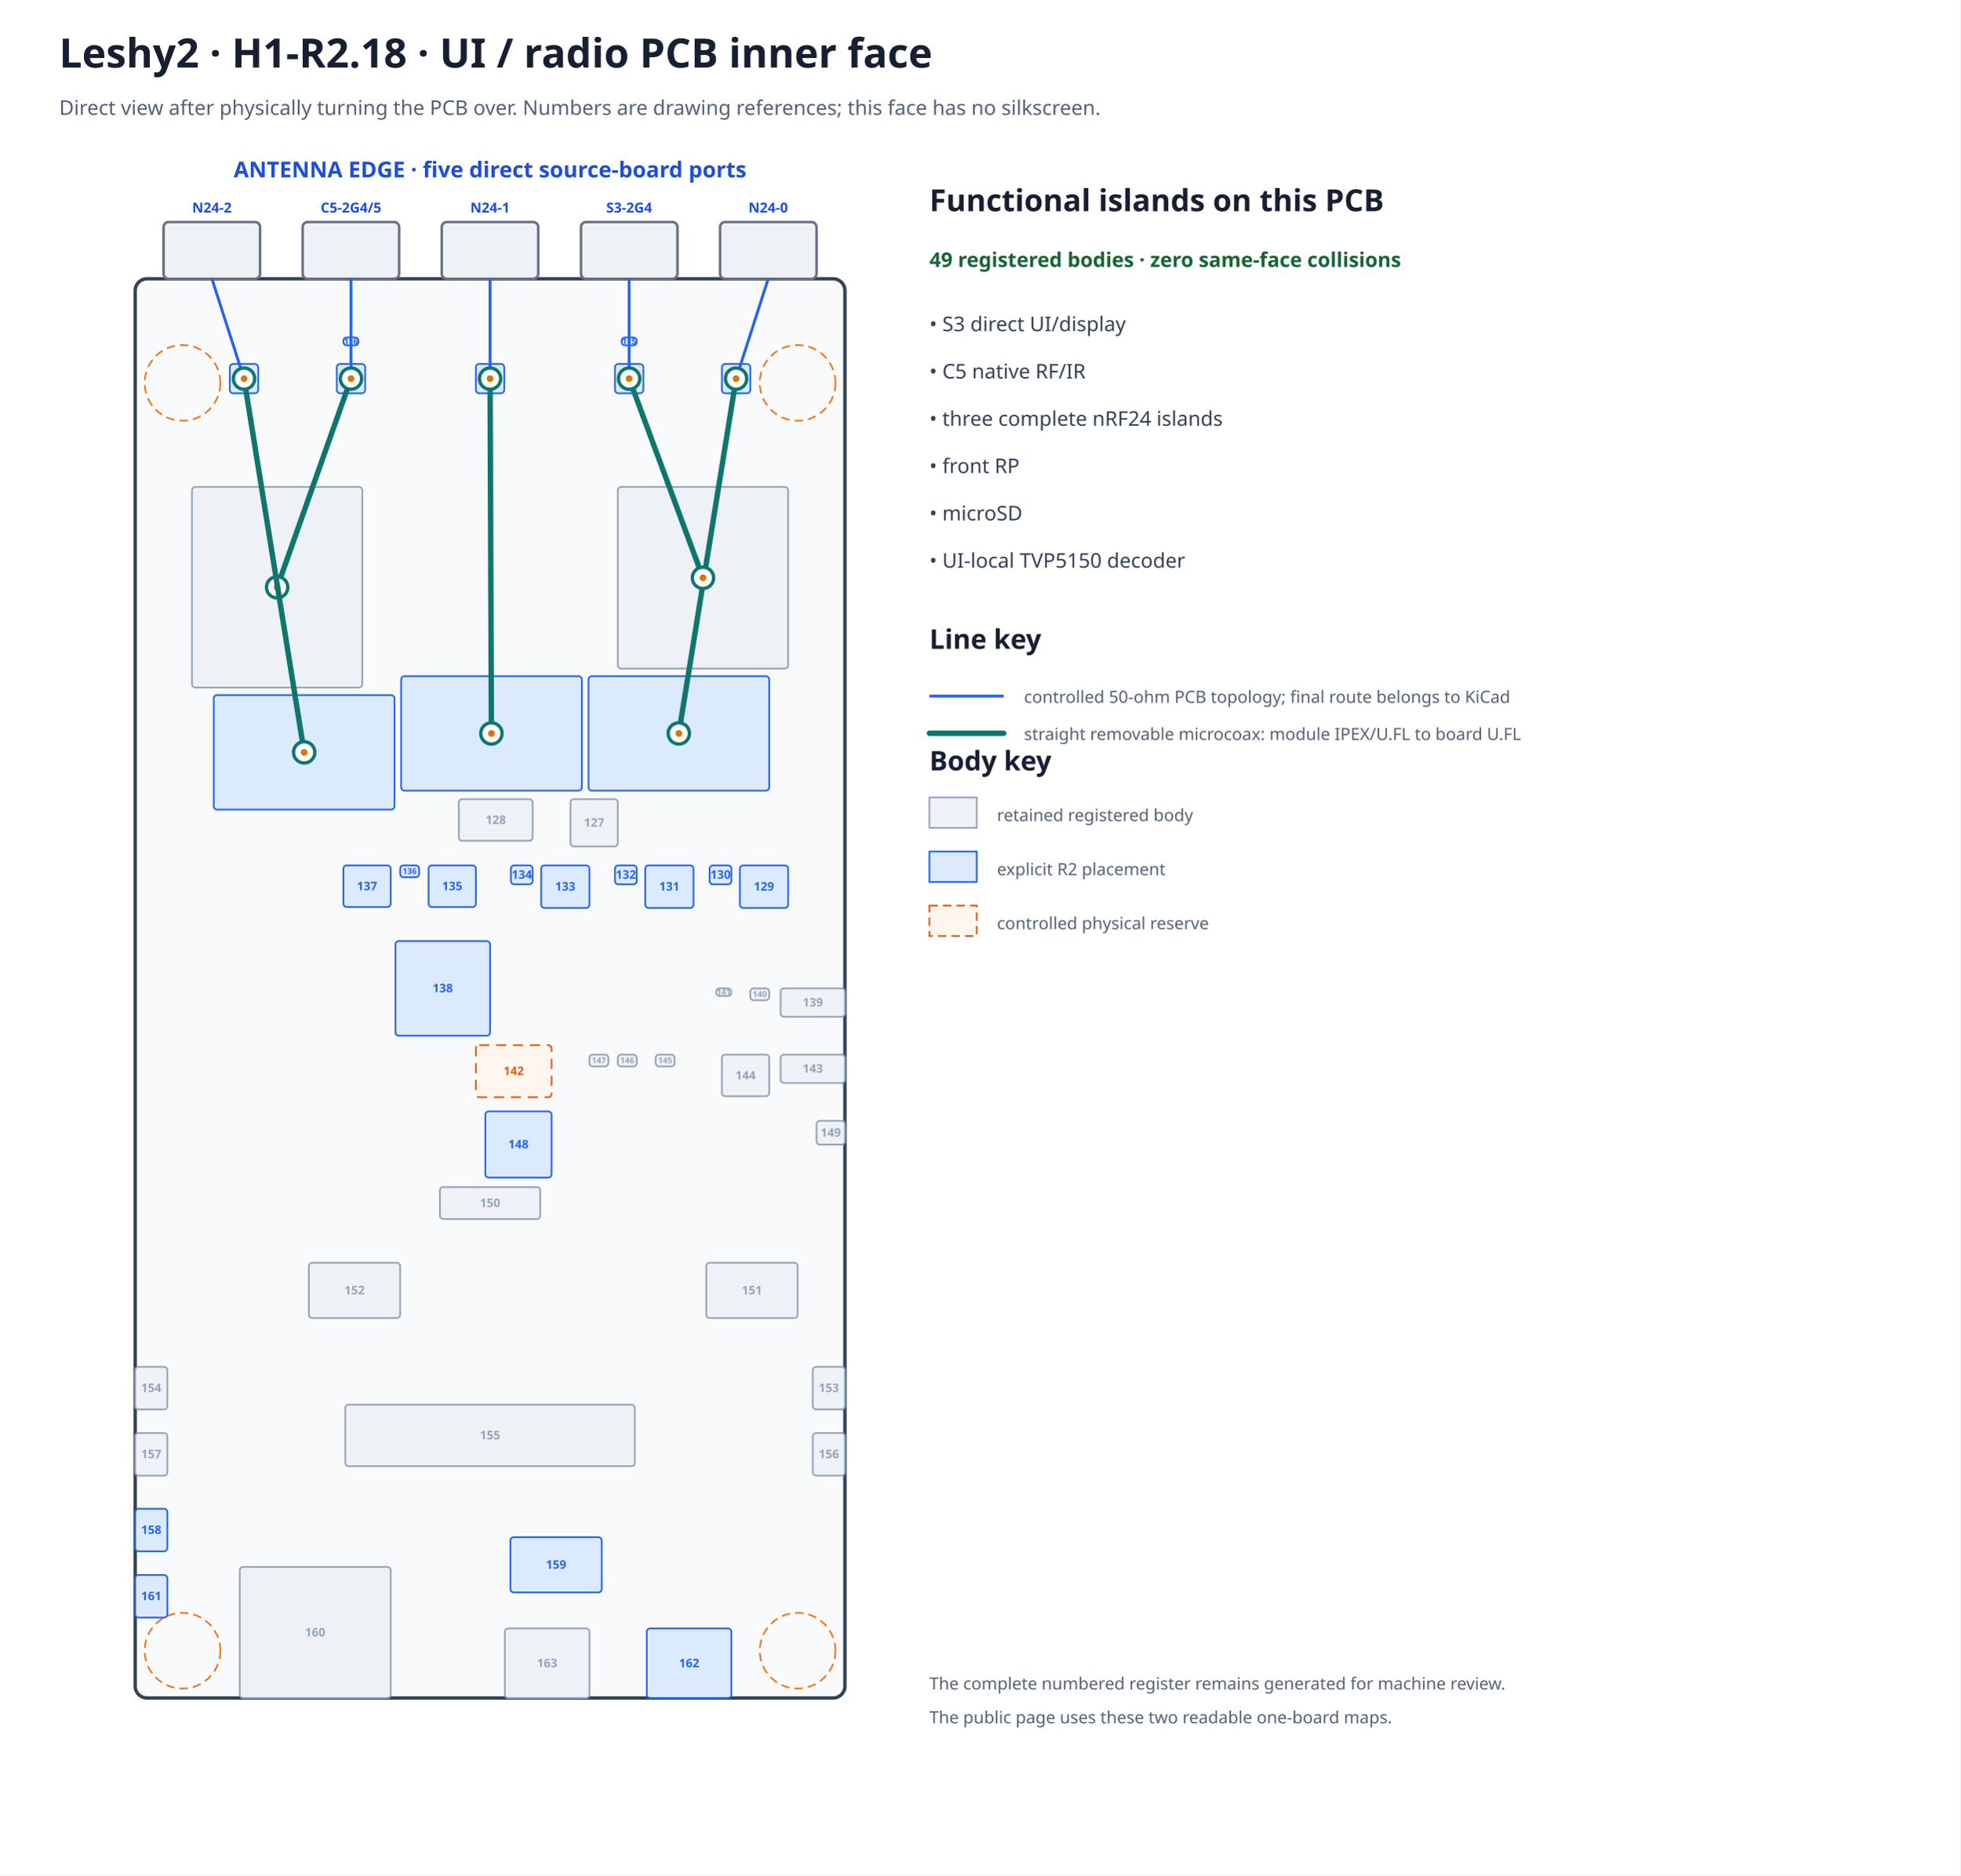
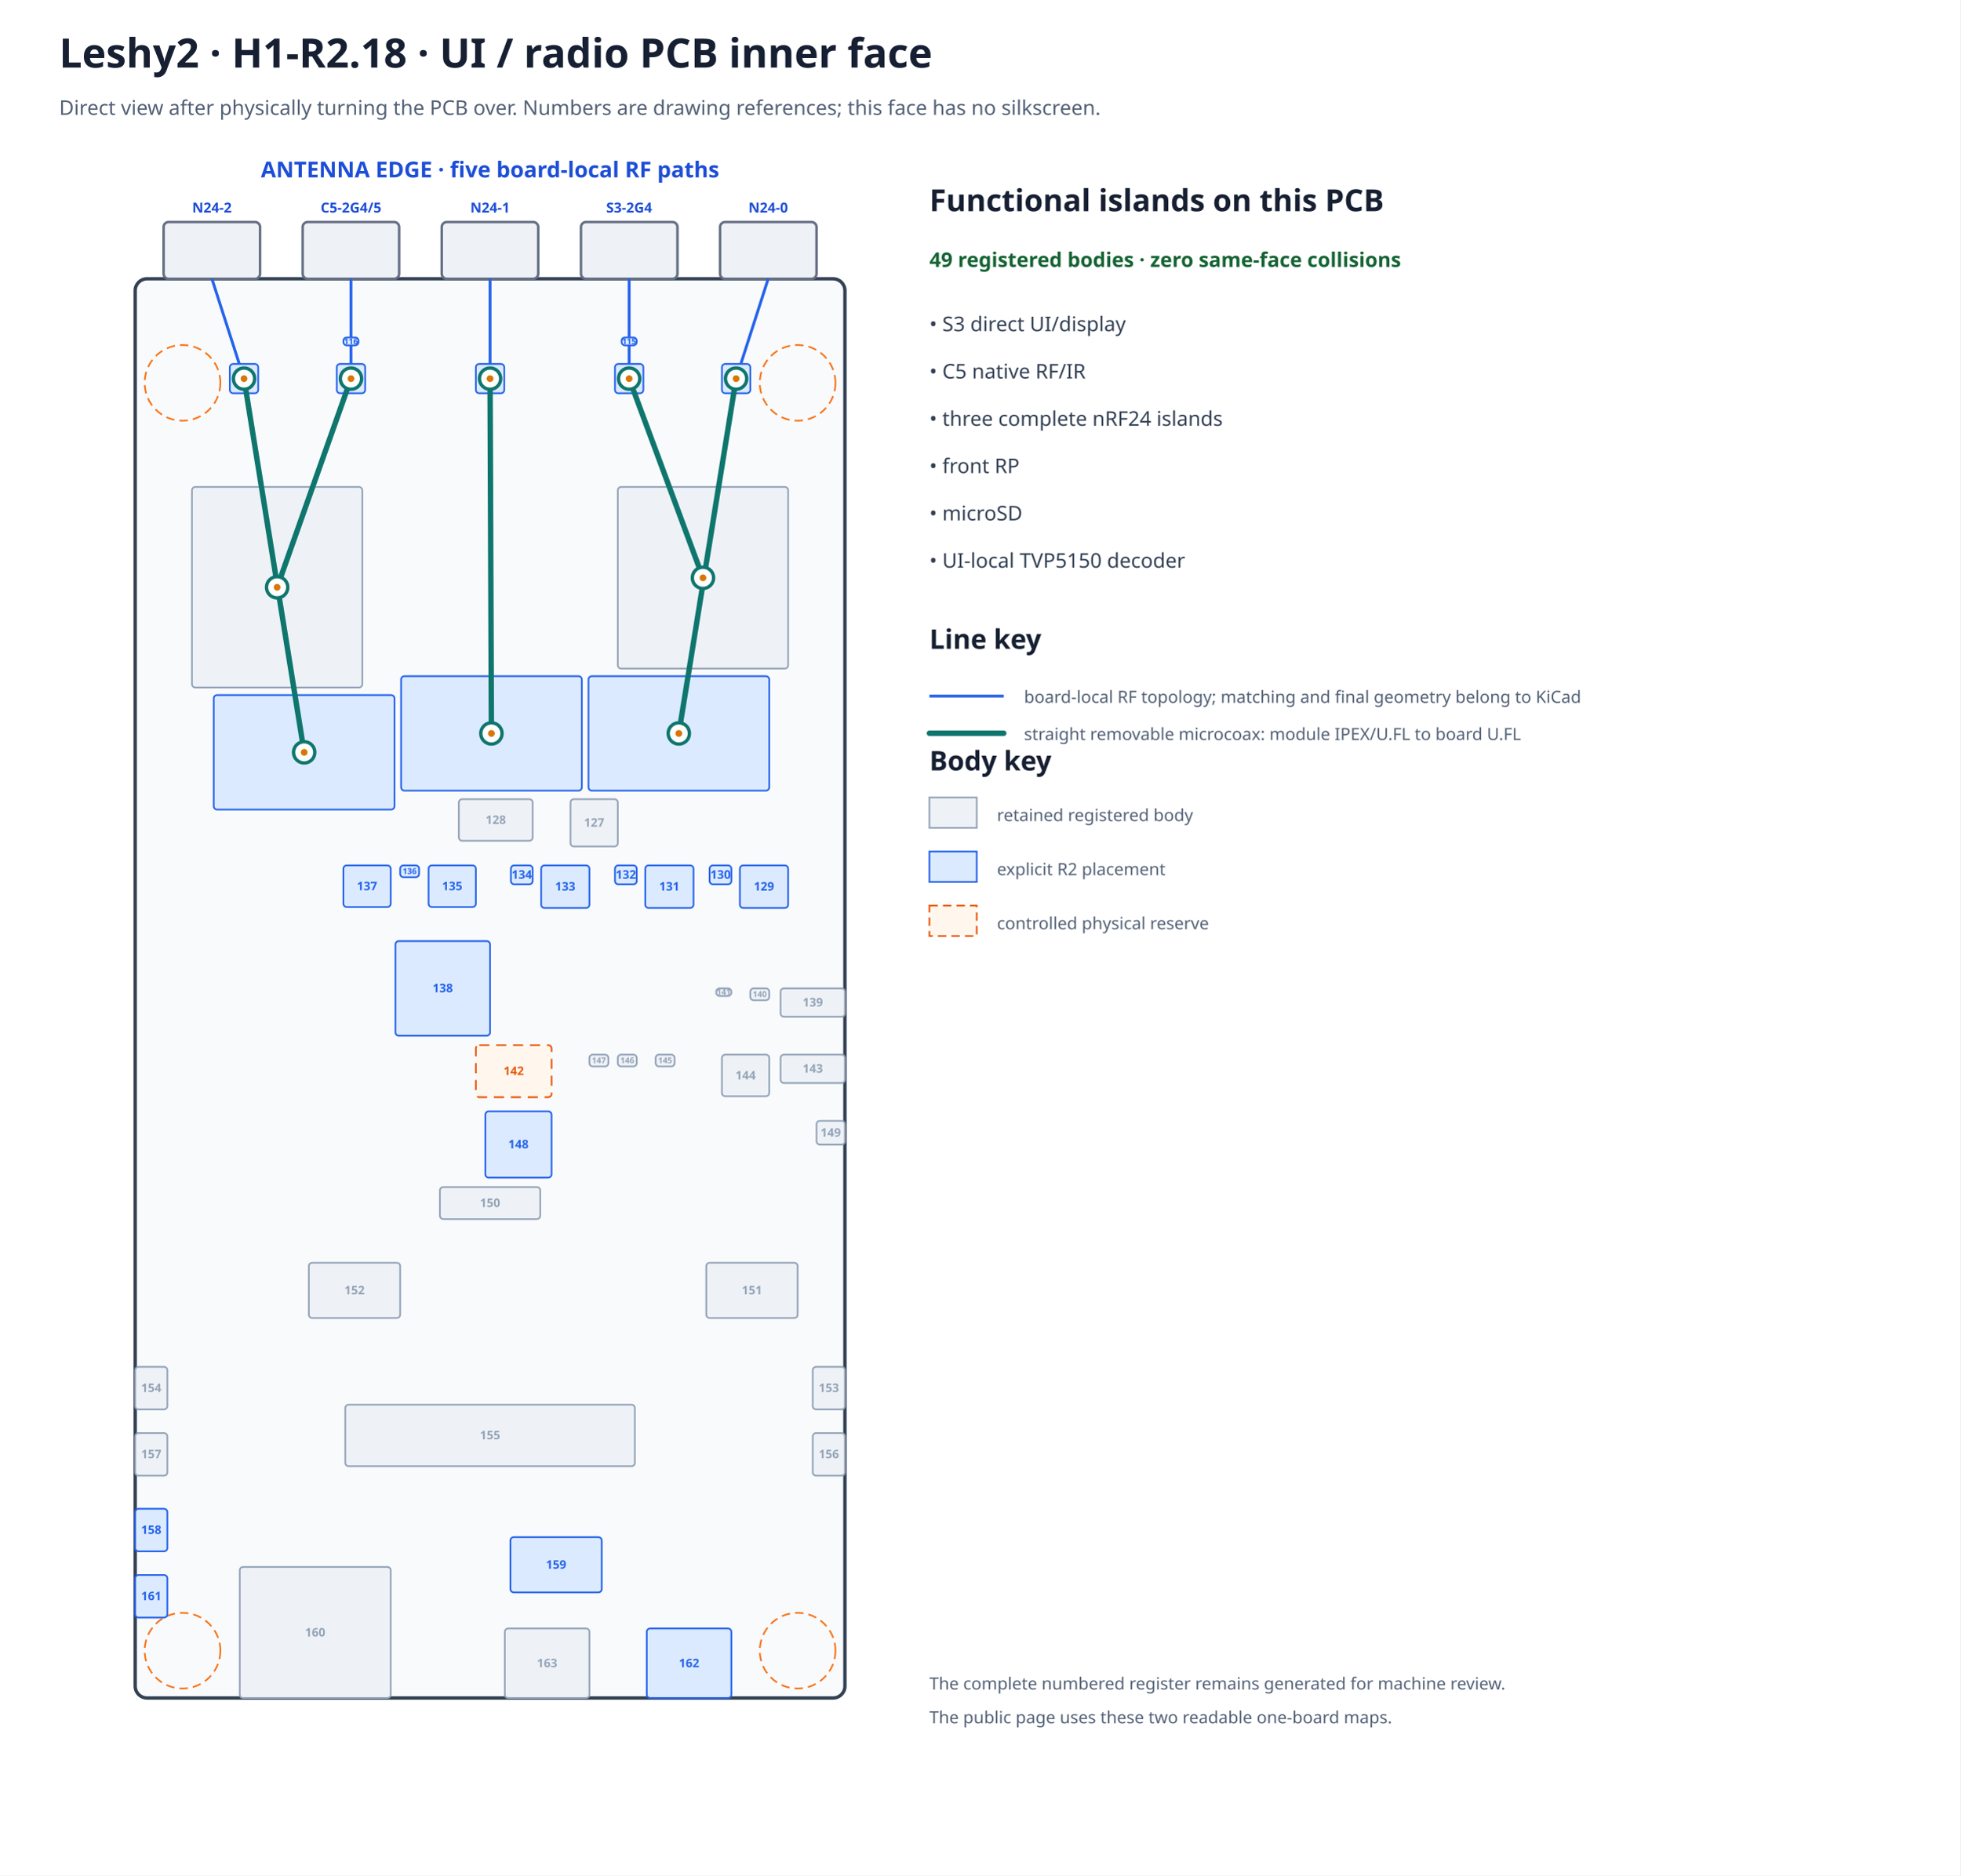
<svg xmlns="http://www.w3.org/2000/svg" width="1160" height="1110" viewBox="0 0 1160 1110" data-marker="H1-R2.18" data-frame="ui-inner" data-inner-silkscreen="none">
  <rect width="100%" height="100%" fill="#ffffff" />
  <text x="35.0" y="40.0" font-family="sans-serif" font-size="24" font-weight="bold" text-anchor="start" fill="#172033">Leshy2 · H1-R2.18 · UI / radio PCB inner face</text>
  <text x="35.0" y="68.0" font-family="sans-serif" font-size="12" font-weight="normal" text-anchor="start" fill="#526076">Direct view after physically turning the PCB over. Numbers are drawing references; this face has no silkscreen.</text>
-   <text x="290.0" y="105.0" font-family="sans-serif" font-size="13" font-weight="bold" text-anchor="middle" fill="#1d4ed8">ANTENNA EDGE · five direct source-board ports</text>
+   <text x="290.0" y="105.0" font-family="sans-serif" font-size="13" font-weight="bold" text-anchor="middle" fill="#1d4ed8">ANTENNA EDGE · five board-local RF paths</text>
  <rect x="80.0" y="165.0" width="420.0" height="840.0" rx="7" fill="#f8fafc" stroke="#334155" stroke-width="2" />
  <rect x="426.1" y="131.4" width="57.1" height="33.6" rx="3" fill="#eef2f6" stroke="#667085" stroke-width="1.5" />
  <text x="454.6" y="125.8" font-family="sans-serif" font-size="8.2" font-weight="bold" text-anchor="middle" fill="#1d4ed8">N24-0</text>
  <rect x="343.8" y="131.4" width="57.1" height="33.6" rx="3" fill="#eef2f6" stroke="#667085" stroke-width="1.5" />
  <text x="372.3" y="125.8" font-family="sans-serif" font-size="8.2" font-weight="bold" text-anchor="middle" fill="#1d4ed8">S3-2G4</text>
  <rect x="261.4" y="131.4" width="57.1" height="33.6" rx="3" fill="#eef2f6" stroke="#667085" stroke-width="1.5" />
  <text x="290.0" y="125.8" font-family="sans-serif" font-size="8.2" font-weight="bold" text-anchor="middle" fill="#1d4ed8">N24-1</text>
  <rect x="179.1" y="131.4" width="57.1" height="33.6" rx="3" fill="#eef2f6" stroke="#667085" stroke-width="1.5" />
  <text x="207.7" y="125.8" font-family="sans-serif" font-size="8.2" font-weight="bold" text-anchor="middle" fill="#1d4ed8">C5-2G4/5</text>
  <rect x="96.8" y="131.4" width="57.1" height="33.6" rx="3" fill="#eef2f6" stroke="#667085" stroke-width="1.5" />
  <text x="125.4" y="125.8" font-family="sans-serif" font-size="8.2" font-weight="bold" text-anchor="middle" fill="#1d4ed8">N24-2</text>
  <circle cx="472.0" cy="226.6" r="22.4" fill="none" stroke="#f97316" stroke-dasharray="5 3" />
  <circle cx="108.0" cy="226.6" r="22.4" fill="none" stroke="#f97316" stroke-dasharray="5 3" />
  <circle cx="472.0" cy="977.0" r="22.4" fill="none" stroke="#f97316" stroke-dasharray="5 3" />
  <circle cx="108.0" cy="977.0" r="22.4" fill="none" stroke="#f97316" stroke-dasharray="5 3" />
+   <g id="antenna-pcb-topology" data-topology-source="r2" data-route-state="pre-ecad-topology-only">
+     <polyline points="435.6,224.1 454.6,165.0" fill="none" stroke="#2563eb" stroke-width="1.7" data-path="N24-0" data-branch="main" data-medium="controlled-50-ohm-pcb" />
+     <polyline points="372.3,224.1 372.3,202.1 372.3,165.0" fill="none" stroke="#2563eb" stroke-width="1.7" data-path="S3-2G4" data-branch="main" data-medium="controlled-50-ohm-pcb" />
+     <polyline points="290.0,224.1 290.0,165.0" fill="none" stroke="#2563eb" stroke-width="1.7" data-path="N24-1" data-branch="main" data-medium="controlled-50-ohm-pcb" />
+     <polyline points="207.7,224.1 207.7,202.1 207.7,165.0" fill="none" stroke="#2563eb" stroke-width="1.7" data-path="C5-2G4/5" data-branch="main" data-medium="controlled-50-ohm-pcb" />
+     <polyline points="144.4,224.1 125.4,165.0" fill="none" stroke="#2563eb" stroke-width="1.7" data-path="N24-2" data-branch="main" data-medium="controlled-50-ohm-pcb" />
+   </g>
  <rect x="367.84" y="199.72" width="8.96" height="4.70" rx="2" fill="#dbeafe" stroke="#2563eb" stroke-width="1" data-instance="s3_rf_coupler_r2" data-mpn="CP0603Q5425ENTR" />
  <text x="372.3" y="203.7" font-family="sans-serif" font-size="4.8" font-weight="bold" text-anchor="middle" fill="#2563eb">115</text>
  <rect x="203.20" y="199.72" width="8.96" height="4.70" rx="2" fill="#dbeafe" stroke="#2563eb" stroke-width="1" data-instance="c5_rf_coupler_r2" data-mpn="CP0603Q5425ENTR" />
  <text x="207.7" y="203.7" font-family="sans-serif" font-size="4.8" font-weight="bold" text-anchor="middle" fill="#2563eb">116</text>
  <rect x="427.20" y="215.40" width="16.80" height="17.36" rx="2" fill="#dbeafe" stroke="#2563eb" stroke-width="1" data-instance="nrf0_rf_board_connector_r2" data-mpn="U.FL-R-SMT-1(10)" />
  <text x="435.6" y="226.4" font-family="sans-serif" font-size="7.0" font-weight="bold" text-anchor="middle" fill="#2563eb">117</text>
  <rect x="363.92" y="215.40" width="16.80" height="17.36" rx="2" fill="#dbeafe" stroke="#2563eb" stroke-width="1" data-instance="s3_rf_board_connector_r2" data-mpn="U.FL-R-SMT-1(10)" />
  <text x="372.3" y="226.4" font-family="sans-serif" font-size="7.0" font-weight="bold" text-anchor="middle" fill="#2563eb">118</text>
  <rect x="281.60" y="215.40" width="16.80" height="17.36" rx="2" fill="#dbeafe" stroke="#2563eb" stroke-width="1" data-instance="nrf1_rf_board_connector_r2" data-mpn="U.FL-R-SMT-1(10)" />
  <text x="290.0" y="226.4" font-family="sans-serif" font-size="7.0" font-weight="bold" text-anchor="middle" fill="#2563eb">119</text>
  <rect x="199.28" y="215.40" width="16.80" height="17.36" rx="2" fill="#dbeafe" stroke="#2563eb" stroke-width="1" data-instance="c5_rf_board_connector_r2" data-mpn="U.FL-R-SMT-1(10)" />
  <text x="207.7" y="226.4" font-family="sans-serif" font-size="7.0" font-weight="bold" text-anchor="middle" fill="#2563eb">120</text>
  <rect x="136.00" y="215.40" width="16.80" height="17.36" rx="2" fill="#dbeafe" stroke="#2563eb" stroke-width="1" data-instance="nrf2_rf_board_connector_r2" data-mpn="U.FL-R-SMT-1(10)" />
  <text x="144.4" y="226.4" font-family="sans-serif" font-size="7.0" font-weight="bold" text-anchor="middle" fill="#2563eb">121</text>
  <rect x="365.60" y="288.20" width="100.80" height="107.52" rx="2" fill="#eef2f6" stroke="#94a3b8" stroke-width="1" data-instance="s3" data-mpn="ESP32-S3-WROOM-1U-N16R8" />
  <text x="416.0" y="344.3" font-family="sans-serif" font-size="7.0" font-weight="bold" text-anchor="middle" fill="#94a3b8">122</text>
  <rect x="113.60" y="288.20" width="100.80" height="118.72" rx="2" fill="#eef2f6" stroke="#94a3b8" stroke-width="1" data-instance="c5" data-mpn="ESP32-C5-WROOM-1U-N8R8" />
  <text x="164.0" y="349.9" font-family="sans-serif" font-size="7.0" font-weight="bold" text-anchor="middle" fill="#94a3b8">123</text>
  <rect x="348.24" y="400.20" width="106.96" height="67.76" rx="2" fill="#dbeafe" stroke="#2563eb" stroke-width="1" data-instance="nrf0_r2" data-mpn="E01-ML01IPX" />
  <text x="401.7" y="436.4" font-family="sans-serif" font-size="7.0" font-weight="bold" text-anchor="middle" fill="#2563eb">124</text>
  <rect x="237.36" y="400.20" width="106.96" height="67.76" rx="2" fill="#dbeafe" stroke="#2563eb" stroke-width="1" data-instance="nrf1_r2" data-mpn="E01-ML01IPX" />
  <text x="290.8" y="436.4" font-family="sans-serif" font-size="7.0" font-weight="bold" text-anchor="middle" fill="#2563eb">125</text>
  <rect x="126.48" y="411.40" width="106.96" height="67.76" rx="2" fill="#dbeafe" stroke="#2563eb" stroke-width="1" data-instance="nrf2_r2" data-mpn="E01-ML01IPX" />
  <text x="180.0" y="447.6" font-family="sans-serif" font-size="7.0" font-weight="bold" text-anchor="middle" fill="#2563eb">126</text>
  <rect x="337.60" y="473.00" width="28.00" height="28.00" rx="2" fill="#eef2f6" stroke="#94a3b8" stroke-width="1" data-instance="slow_io" data-mpn="TCA6424ARGJR" />
  <text x="351.6" y="489.3" font-family="sans-serif" font-size="7.0" font-weight="bold" text-anchor="middle" fill="#94a3b8">127</text>
  <rect x="271.52" y="473.00" width="43.68" height="24.64" rx="2" fill="#eef2f6" stroke="#94a3b8" stroke-width="1" data-instance="ui_matrix_io" data-mpn="TCA9539PWR" />
  <text x="293.4" y="487.7" font-family="sans-serif" font-size="7.0" font-weight="bold" text-anchor="middle" fill="#94a3b8">128</text>
  <rect x="437.84" y="512.20" width="28.56" height="25.20" rx="2" fill="#dbeafe" stroke="#2563eb" stroke-width="1" data-instance="nrf0_host_buffer_r2" data-mpn="74LVC126APW,118" />
  <text x="452.1" y="527.1" font-family="sans-serif" font-size="7.0" font-weight="bold" text-anchor="middle" fill="#2563eb">129</text>
  <rect x="419.92" y="512.20" width="12.88" height="11.20" rx="2" fill="#dbeafe" stroke="#2563eb" stroke-width="1" data-instance="nrf0_return_buffer_r2" data-mpn="74LVC2G126DC,125" />
  <text x="426.4" y="520.1" font-family="sans-serif" font-size="7.0" font-weight="bold" text-anchor="middle" fill="#2563eb">130</text>
  <rect x="381.84" y="512.20" width="28.56" height="25.20" rx="2" fill="#dbeafe" stroke="#2563eb" stroke-width="1" data-instance="nrf1_host_buffer_r2" data-mpn="74LVC126APW,118" />
  <text x="396.1" y="527.1" font-family="sans-serif" font-size="7.0" font-weight="bold" text-anchor="middle" fill="#2563eb">131</text>
  <rect x="363.92" y="512.20" width="12.88" height="11.20" rx="2" fill="#dbeafe" stroke="#2563eb" stroke-width="1" data-instance="nrf1_return_buffer_r2" data-mpn="74LVC2G126DC,125" />
  <text x="370.4" y="520.1" font-family="sans-serif" font-size="7.0" font-weight="bold" text-anchor="middle" fill="#2563eb">132</text>
  <rect x="320.24" y="512.20" width="28.56" height="25.20" rx="2" fill="#dbeafe" stroke="#2563eb" stroke-width="1" data-instance="nrf2_host_buffer_r2" data-mpn="74LVC126APW,118" />
  <text x="334.5" y="527.1" font-family="sans-serif" font-size="7.0" font-weight="bold" text-anchor="middle" fill="#2563eb">133</text>
  <rect x="302.32" y="512.20" width="12.88" height="11.20" rx="2" fill="#dbeafe" stroke="#2563eb" stroke-width="1" data-instance="nrf2_return_buffer_r2" data-mpn="74LVC2G126DC,125" />
  <text x="308.8" y="520.1" font-family="sans-serif" font-size="7.0" font-weight="bold" text-anchor="middle" fill="#2563eb">134</text>
  <rect x="253.60" y="512.20" width="28.00" height="24.64" rx="2" fill="#dbeafe" stroke="#2563eb" stroke-width="1" data-instance="safe_gate_a_r2" data-mpn="SN74LVC08APWR" />
  <text x="267.6" y="526.9" font-family="sans-serif" font-size="7.0" font-weight="bold" text-anchor="middle" fill="#2563eb">135</text>
  <rect x="236.80" y="512.20" width="11.20" height="7.00" rx="2" fill="#dbeafe" stroke="#2563eb" stroke-width="1" data-instance="nrf_backup_gate_r2" data-mpn="SN74LVC1G08DCKR" />
  <text x="242.4" y="517.3" font-family="sans-serif" font-size="4.8" font-weight="bold" text-anchor="middle" fill="#2563eb">136</text>
  <rect x="203.20" y="512.20" width="28.00" height="24.64" rx="2" fill="#dbeafe" stroke="#2563eb" stroke-width="1" data-instance="nrf_evidence_cmp_r2" data-mpn="TLV1824PWR" />
  <text x="217.2" y="526.9" font-family="sans-serif" font-size="7.0" font-weight="bold" text-anchor="middle" fill="#2563eb">137</text>
  <rect x="234.00" y="557.00" width="56.00" height="56.00" rx="2" fill="#dbeafe" stroke="#2563eb" stroke-width="1" data-instance="hub_rp" data-mpn="SC1512-A4" />
  <text x="262.0" y="587.3" font-family="sans-serif" font-size="7.0" font-weight="bold" text-anchor="middle" fill="#2563eb">138</text>
  <rect x="461.92" y="585.00" width="38.08" height="16.80" rx="2" fill="#eef2f6" stroke="#94a3b8" stroke-width="1" data-instance="ir_demod" data-mpn="Vishay TSOP75238TT" />
  <text x="481.0" y="595.7" font-family="sans-serif" font-size="7.0" font-weight="bold" text-anchor="middle" fill="#94a3b8">139</text>
  <rect x="444.00" y="585.00" width="11.20" height="7.00" rx="2" fill="#eef2f6" stroke="#94a3b8" stroke-width="1" data-instance="ir_safe_gate" data-mpn="SN74LVC1G08DCKR" />
  <text x="449.6" y="590.1" font-family="sans-serif" font-size="4.8" font-weight="bold" text-anchor="middle" fill="#94a3b8">140</text>
  <rect x="423.84" y="585.00" width="8.96" height="4.48" rx="2" fill="#eef2f6" stroke="#94a3b8" stroke-width="1" data-instance="ui_zone_ntc" data-mpn="TDK B57332V5103F360" />
  <text x="428.3" y="588.8" font-family="sans-serif" font-size="4.8" font-weight="bold" text-anchor="middle" fill="#94a3b8">141</text>
  <rect x="281.60" y="618.60" width="44.80" height="30.80" rx="2" fill="#fff7ed" stroke="#ea580c" stroke-width="1" stroke-dasharray="6 4" data-instance="fpv_power_reserve" data-mpn="PHYSICAL RESERVE" />
  <text x="304.0" y="636.3" font-family="sans-serif" font-size="7.0" font-weight="bold" text-anchor="middle" fill="#ea580c">142</text>
  <rect x="461.92" y="624.20" width="38.08" height="16.80" rx="2" fill="#eef2f6" stroke="#94a3b8" stroke-width="1" data-instance="ir_carrier" data-mpn="Vishay TSMP95000TT" />
  <text x="481.0" y="634.9" font-family="sans-serif" font-size="7.0" font-weight="bold" text-anchor="middle" fill="#94a3b8">143</text>
  <rect x="427.20" y="624.20" width="28.00" height="24.64" rx="2" fill="#eef2f6" stroke="#94a3b8" stroke-width="1" data-instance="evidence_cmp_a" data-mpn="TLV1824PWR" />
  <text x="441.2" y="638.9" font-family="sans-serif" font-size="7.0" font-weight="bold" text-anchor="middle" fill="#94a3b8">144</text>
  <rect x="388.00" y="624.20" width="11.20" height="7.00" rx="2" fill="#eef2f6" stroke="#94a3b8" stroke-width="1" data-instance="safe_reset_sink_a" data-mpn="Diodes Incorporated 2N7002DW-7-F" />
  <text x="393.6" y="629.3" font-family="sans-serif" font-size="4.8" font-weight="bold" text-anchor="middle" fill="#94a3b8">145</text>
  <rect x="365.60" y="624.20" width="11.20" height="7.00" rx="2" fill="#eef2f6" stroke="#94a3b8" stroke-width="1" data-instance="safe_c5_reset_buffer" data-mpn="Texas Instruments SN74LVC1G06DCKR" />
  <text x="371.2" y="629.3" font-family="sans-serif" font-size="4.8" font-weight="bold" text-anchor="middle" fill="#94a3b8">146</text>
  <rect x="348.80" y="624.20" width="11.20" height="7.00" rx="2" fill="#eef2f6" stroke="#94a3b8" stroke-width="1" data-instance="safe_c5_fault_reset_buffer" data-mpn="SN74LVC1G07DCKR" />
  <text x="354.4" y="629.3" font-family="sans-serif" font-size="4.8" font-weight="bold" text-anchor="middle" fill="#94a3b8">147</text>
  <rect x="287.20" y="657.80" width="39.20" height="39.20" rx="2" fill="#dbeafe" stroke="#2563eb" stroke-width="1" data-instance="fpv_decoder" data-mpn="TVP5150AM1PBS" />
  <text x="306.8" y="679.7" font-family="sans-serif" font-size="7.0" font-weight="bold" text-anchor="middle" fill="#2563eb">148</text>
  <rect x="483.20" y="663.40" width="16.80" height="14.06" rx="2" fill="#eef2f6" stroke="#94a3b8" stroke-width="1" data-instance="ir_emitter" data-mpn="Vishay VSMY14940" />
  <text x="491.6" y="672.8" font-family="sans-serif" font-size="7.0" font-weight="bold" text-anchor="middle" fill="#94a3b8">149</text>
  <rect x="260.32" y="702.60" width="59.36" height="18.93" rx="2" fill="#eef2f6" stroke="#94a3b8" stroke-width="1" data-instance="display_connector" data-mpn="Hirose DF40C(2.0)-40DS-0.4V(58)" />
  <text x="290.0" y="714.4" font-family="sans-serif" font-size="7.0" font-weight="bold" text-anchor="middle" fill="#94a3b8">150</text>
  <rect x="417.96" y="747.40" width="54.04" height="32.70" rx="2" fill="#eef2f6" stroke="#94a3b8" stroke-width="1" data-instance="s3_dbg_header" data-mpn="Samtec FTSH-105-01-L-DV-K-P-TR" />
  <text x="445.0" y="766.1" font-family="sans-serif" font-size="7.0" font-weight="bold" text-anchor="middle" fill="#94a3b8">151</text>
  <rect x="182.76" y="747.40" width="54.04" height="32.70" rx="2" fill="#eef2f6" stroke="#94a3b8" stroke-width="1" data-instance="c5_dbg_header" data-mpn="Samtec FTSH-105-01-L-DV-K-P-TR" />
  <text x="209.8" y="766.1" font-family="sans-serif" font-size="7.0" font-weight="bold" text-anchor="middle" fill="#94a3b8">152</text>
  <rect x="480.96" y="809.00" width="19.04" height="25.20" rx="2" fill="#eef2f6" stroke="#94a3b8" stroke-width="1" data-instance="s3_reset_button" data-mpn="Alps Alpine SKRTLAE010" />
  <text x="490.5" y="823.9" font-family="sans-serif" font-size="7.0" font-weight="bold" text-anchor="middle" fill="#94a3b8">153</text>
  <rect x="80.00" y="809.00" width="19.04" height="25.20" rx="2" fill="#eef2f6" stroke="#94a3b8" stroke-width="1" data-instance="c5_reset_button" data-mpn="Alps Alpine SKRTLAE010" />
  <text x="89.5" y="823.9" font-family="sans-serif" font-size="7.0" font-weight="bold" text-anchor="middle" fill="#94a3b8">154</text>
  <rect x="204.32" y="831.40" width="171.36" height="36.40" rx="2" fill="#eef2f6" stroke="#94a3b8" stroke-width="1" data-instance="m1_ui_plug" data-mpn="Hirose FX8C-80P-SV1(92)" />
  <text x="290.0" y="851.9" font-family="sans-serif" font-size="7.0" font-weight="bold" text-anchor="middle" fill="#94a3b8">155</text>
  <rect x="480.96" y="848.20" width="19.04" height="25.20" rx="2" fill="#eef2f6" stroke="#94a3b8" stroke-width="1" data-instance="s3_boot_button" data-mpn="Alps Alpine SKRTLAE010" />
  <text x="490.5" y="863.1" font-family="sans-serif" font-size="7.0" font-weight="bold" text-anchor="middle" fill="#94a3b8">156</text>
  <rect x="80.00" y="848.20" width="19.04" height="25.20" rx="2" fill="#eef2f6" stroke="#94a3b8" stroke-width="1" data-instance="c5_boot_button" data-mpn="Alps Alpine SKRTLAE010" />
  <text x="89.5" y="863.1" font-family="sans-serif" font-size="7.0" font-weight="bold" text-anchor="middle" fill="#94a3b8">157</text>
  <rect x="80.00" y="893.00" width="19.04" height="25.20" rx="2" fill="#dbeafe" stroke="#2563eb" stroke-width="1" data-instance="hub_reset_button" data-mpn="SKRTLAE010" />
  <text x="89.5" y="907.9" font-family="sans-serif" font-size="7.0" font-weight="bold" text-anchor="middle" fill="#2563eb">158</text>
  <rect x="302.04" y="909.80" width="54.04" height="32.70" rx="2" fill="#dbeafe" stroke="#2563eb" stroke-width="1" data-instance="hub_dbg_header" data-mpn="FTSH-105-01-L-DV-K-P-TR" />
  <text x="329.1" y="928.5" font-family="sans-serif" font-size="7.0" font-weight="bold" text-anchor="middle" fill="#2563eb">159</text>
  <rect x="141.88" y="927.44" width="89.32" height="77.56" rx="2" fill="#eef2f6" stroke="#94a3b8" stroke-width="1" data-instance="sd" data-mpn="Hirose DM3AT-SF-PEJM5" />
  <text x="186.5" y="968.6" font-family="sans-serif" font-size="7.0" font-weight="bold" text-anchor="middle" fill="#94a3b8">160</text>
  <rect x="80.00" y="932.20" width="19.04" height="25.20" rx="2" fill="#dbeafe" stroke="#2563eb" stroke-width="1" data-instance="hub_boot_button" data-mpn="SKRTLAE010" />
  <text x="89.5" y="947.1" font-family="sans-serif" font-size="7.0" font-weight="bold" text-anchor="middle" fill="#2563eb">161</text>
  <rect x="382.74" y="963.84" width="50.06" height="41.16" rx="2" fill="#dbeafe" stroke="#2563eb" stroke-width="1" data-instance="hub_service_usb_connector" data-mpn="USB4105-GF-A" />
  <text x="407.8" y="986.8" font-family="sans-serif" font-size="7.0" font-weight="bold" text-anchor="middle" fill="#2563eb">162</text>
  <rect x="298.74" y="963.84" width="50.06" height="41.16" rx="2" fill="#eef2f6" stroke="#94a3b8" stroke-width="1" data-instance="c5_service_usb_connector" data-mpn="GCT USB4105-GF-A" />
  <text x="323.8" y="986.8" font-family="sans-serif" font-size="7.0" font-weight="bold" text-anchor="middle" fill="#94a3b8">163</text>
-   <g id="antenna-connectivity" data-route-state="pre-ecad-topology-only">
-     <line x1="401.7" y1="434.1" x2="435.6" y2="224.1" stroke="#0f766e" stroke-width="3.2" stroke-linecap="round" data-path="N24-0" data-medium="removable-microcoax" />
-     <line x1="435.6" y1="224.1" x2="454.6" y2="165.0" stroke="#2563eb" stroke-width="1.7" data-path="N24-0" data-medium="controlled-50-ohm-pcb" />
+   <g id="antenna-removable-media" data-topology-source="r2">
+     <polyline points="401.7,434.1 435.6,224.1" fill="none" stroke="#0f766e" stroke-width="3.2" stroke-linecap="round" data-path="N24-0" data-medium="removable-microcoax" />
+     <polyline points="416.0,342.0 372.3,224.1" fill="none" stroke="#0f766e" stroke-width="3.2" stroke-linecap="round" data-path="S3-2G4" data-medium="removable-microcoax" />
+     <polyline points="290.8,434.1 290.0,224.1" fill="none" stroke="#0f766e" stroke-width="3.2" stroke-linecap="round" data-path="N24-1" data-medium="removable-microcoax" />
+     <polyline points="164.0,347.6 207.7,224.1" fill="none" stroke="#0f766e" stroke-width="3.2" stroke-linecap="round" data-path="C5-2G4/5" data-medium="removable-microcoax" />
+     <polyline points="180.0,445.3 144.4,224.1" fill="none" stroke="#0f766e" stroke-width="3.2" stroke-linecap="round" data-path="N24-2" data-medium="removable-microcoax" />
    <circle cx="401.7" cy="434.1" r="6.3" fill="#ffffff" stroke="#0f766e" stroke-width="2" data-path="N24-0" data-part="module-rf-connector" data-connector-kind="IPEX" />
-     <circle cx="435.6" cy="224.1" r="6.3" fill="#ffffff" stroke="#0f766e" stroke-width="2" data-path="N24-0" data-part="board-ufl" data-mpn="U.FL-R-SMT-1(10)" />
    <circle cx="401.7" cy="434.1" r="2.0" fill="#d97706" />
+     <circle cx="435.6" cy="224.1" r="6.3" fill="#ffffff" stroke="#0f766e" stroke-width="2" data-path="N24-0" data-part="board-ufl" data-connector-kind="U.FL" data-mpn="U.FL-R-SMT-1(10)" />
    <circle cx="435.6" cy="224.1" r="2.0" fill="#d97706" />
-     <line x1="416.0" y1="342.0" x2="372.3" y2="224.1" stroke="#0f766e" stroke-width="3.2" stroke-linecap="round" data-path="S3-2G4" data-medium="removable-microcoax" />
-     <line x1="372.3" y1="224.1" x2="372.3" y2="165.0" stroke="#2563eb" stroke-width="1.7" data-path="S3-2G4" data-medium="controlled-50-ohm-pcb" />
    <circle cx="416.0" cy="342.0" r="6.3" fill="#ffffff" stroke="#0f766e" stroke-width="2" data-path="S3-2G4" data-part="module-rf-connector" data-connector-kind="U.FL" />
-     <circle cx="372.3" cy="224.1" r="6.3" fill="#ffffff" stroke="#0f766e" stroke-width="2" data-path="S3-2G4" data-part="board-ufl" data-mpn="U.FL-R-SMT-1(10)" />
    <circle cx="416.0" cy="342.0" r="2.0" fill="#d97706" />
+     <circle cx="372.3" cy="224.1" r="6.3" fill="#ffffff" stroke="#0f766e" stroke-width="2" data-path="S3-2G4" data-part="board-ufl" data-connector-kind="U.FL" data-mpn="U.FL-R-SMT-1(10)" />
    <circle cx="372.3" cy="224.1" r="2.0" fill="#d97706" />
-     <line x1="290.8" y1="434.1" x2="290.0" y2="224.1" stroke="#0f766e" stroke-width="3.2" stroke-linecap="round" data-path="N24-1" data-medium="removable-microcoax" />
-     <line x1="290.0" y1="224.1" x2="290.0" y2="165.0" stroke="#2563eb" stroke-width="1.7" data-path="N24-1" data-medium="controlled-50-ohm-pcb" />
    <circle cx="290.8" cy="434.1" r="6.3" fill="#ffffff" stroke="#0f766e" stroke-width="2" data-path="N24-1" data-part="module-rf-connector" data-connector-kind="IPEX" />
-     <circle cx="290.0" cy="224.1" r="6.3" fill="#ffffff" stroke="#0f766e" stroke-width="2" data-path="N24-1" data-part="board-ufl" data-mpn="U.FL-R-SMT-1(10)" />
    <circle cx="290.8" cy="434.1" r="2.0" fill="#d97706" />
+     <circle cx="290.0" cy="224.1" r="6.3" fill="#ffffff" stroke="#0f766e" stroke-width="2" data-path="N24-1" data-part="board-ufl" data-connector-kind="U.FL" data-mpn="U.FL-R-SMT-1(10)" />
    <circle cx="290.0" cy="224.1" r="2.0" fill="#d97706" />
-     <line x1="164.0" y1="347.6" x2="207.7" y2="224.1" stroke="#0f766e" stroke-width="3.2" stroke-linecap="round" data-path="C5-2G4/5" data-medium="removable-microcoax" />
-     <line x1="207.7" y1="224.1" x2="207.7" y2="165.0" stroke="#2563eb" stroke-width="1.7" data-path="C5-2G4/5" data-medium="controlled-50-ohm-pcb" />
    <circle cx="164.0" cy="347.6" r="6.3" fill="#ffffff" stroke="#0f766e" stroke-width="2" data-path="C5-2G4/5" data-part="module-rf-connector" data-connector-kind="U.FL" />
-     <circle cx="207.7" cy="224.1" r="6.3" fill="#ffffff" stroke="#0f766e" stroke-width="2" data-path="C5-2G4/5" data-part="board-ufl" data-mpn="U.FL-R-SMT-1(10)" />
    <circle cx="164.0" cy="347.6" r="2.0" fill="#d97706" />
+     <circle cx="207.7" cy="224.1" r="6.3" fill="#ffffff" stroke="#0f766e" stroke-width="2" data-path="C5-2G4/5" data-part="board-ufl" data-connector-kind="U.FL" data-mpn="U.FL-R-SMT-1(10)" />
    <circle cx="207.7" cy="224.1" r="2.0" fill="#d97706" />
-     <line x1="180.0" y1="445.3" x2="144.4" y2="224.1" stroke="#0f766e" stroke-width="3.2" stroke-linecap="round" data-path="N24-2" data-medium="removable-microcoax" />
-     <line x1="144.4" y1="224.1" x2="125.4" y2="165.0" stroke="#2563eb" stroke-width="1.7" data-path="N24-2" data-medium="controlled-50-ohm-pcb" />
    <circle cx="180.0" cy="445.3" r="6.3" fill="#ffffff" stroke="#0f766e" stroke-width="2" data-path="N24-2" data-part="module-rf-connector" data-connector-kind="IPEX" />
-     <circle cx="144.4" cy="224.1" r="6.3" fill="#ffffff" stroke="#0f766e" stroke-width="2" data-path="N24-2" data-part="board-ufl" data-mpn="U.FL-R-SMT-1(10)" />
    <circle cx="180.0" cy="445.3" r="2.0" fill="#d97706" />
+     <circle cx="144.4" cy="224.1" r="6.3" fill="#ffffff" stroke="#0f766e" stroke-width="2" data-path="N24-2" data-part="board-ufl" data-connector-kind="U.FL" data-mpn="U.FL-R-SMT-1(10)" />
    <circle cx="144.4" cy="224.1" r="2.0" fill="#d97706" />
  </g>
  <text x="550.0" y="125.0" font-family="sans-serif" font-size="18" font-weight="bold" text-anchor="start" fill="#172033">Functional islands on this PCB</text>
  <text x="550.0" y="158.0" font-family="sans-serif" font-size="12" font-weight="bold" text-anchor="start" fill="#166534">49 registered bodies · zero same-face collisions</text>
  <text x="550.0" y="196.0" font-family="sans-serif" font-size="12" font-weight="normal" text-anchor="start" fill="#334155">• S3 direct UI/display</text>
  <text x="550.0" y="224.0" font-family="sans-serif" font-size="12" font-weight="normal" text-anchor="start" fill="#334155">• C5 native RF/IR</text>
  <text x="550.0" y="252.0" font-family="sans-serif" font-size="12" font-weight="normal" text-anchor="start" fill="#334155">• three complete nRF24 islands</text>
  <text x="550.0" y="280.0" font-family="sans-serif" font-size="12" font-weight="normal" text-anchor="start" fill="#334155">• front RP</text>
  <text x="550.0" y="308.0" font-family="sans-serif" font-size="12" font-weight="normal" text-anchor="start" fill="#334155">• microSD</text>
  <text x="550.0" y="336.0" font-family="sans-serif" font-size="12" font-weight="normal" text-anchor="start" fill="#334155">• UI-local TVP5150 decoder</text>
  <text x="550.0" y="384.0" font-family="sans-serif" font-size="16" font-weight="bold" text-anchor="start" fill="#172033">Line key</text>
  <line x1="550" y1="412" x2="594" y2="412" stroke="#2563eb" stroke-width="1.7" />
-   <text x="606.0" y="416.0" font-family="sans-serif" font-size="10" font-weight="normal" text-anchor="start" fill="#526076">controlled 50-ohm PCB topology; final route belongs to KiCad</text>
+   <text x="606.0" y="416.0" font-family="sans-serif" font-size="10" font-weight="normal" text-anchor="start" fill="#526076">board-local RF topology; matching and final geometry belong to KiCad</text>
  <line x1="550" y1="434" x2="594" y2="434" stroke="#0f766e" stroke-width="3.2" stroke-linecap="round" />
  <text x="606.0" y="438.0" font-family="sans-serif" font-size="10" font-weight="normal" text-anchor="start" fill="#526076">straight removable microcoax: module IPEX/U.FL to board U.FL</text>
  <text x="550.0" y="456.0" font-family="sans-serif" font-size="16" font-weight="bold" text-anchor="start" fill="#172033">Body key</text>
  <rect x="550" y="472.0" width="28" height="18" fill="#eef2f6" stroke="#94a3b8" />
  <text x="590.0" y="486.0" font-family="sans-serif" font-size="10" font-weight="normal" text-anchor="start" fill="#526076">retained registered body</text>
  <rect x="550" y="504.0" width="28" height="18" fill="#dbeafe" stroke="#2563eb" />
  <text x="590.0" y="518.0" font-family="sans-serif" font-size="10" font-weight="normal" text-anchor="start" fill="#526076">explicit R2 placement</text>
  <rect x="550" y="536.0" width="28" height="18" fill="#fff7ed" stroke="#ea580c" stroke-dasharray="5 3" />
  <text x="590.0" y="550.0" font-family="sans-serif" font-size="10" font-weight="normal" text-anchor="start" fill="#526076">controlled physical reserve</text>
  <text x="550.0" y="1000.0" font-family="sans-serif" font-size="10" font-weight="normal" text-anchor="start" fill="#526076">The complete numbered register remains generated for machine review.</text>
  <text x="550.0" y="1020.0" font-family="sans-serif" font-size="10" font-weight="normal" text-anchor="start" fill="#526076">The public page uses these two readable one-board maps.</text>
</svg>
